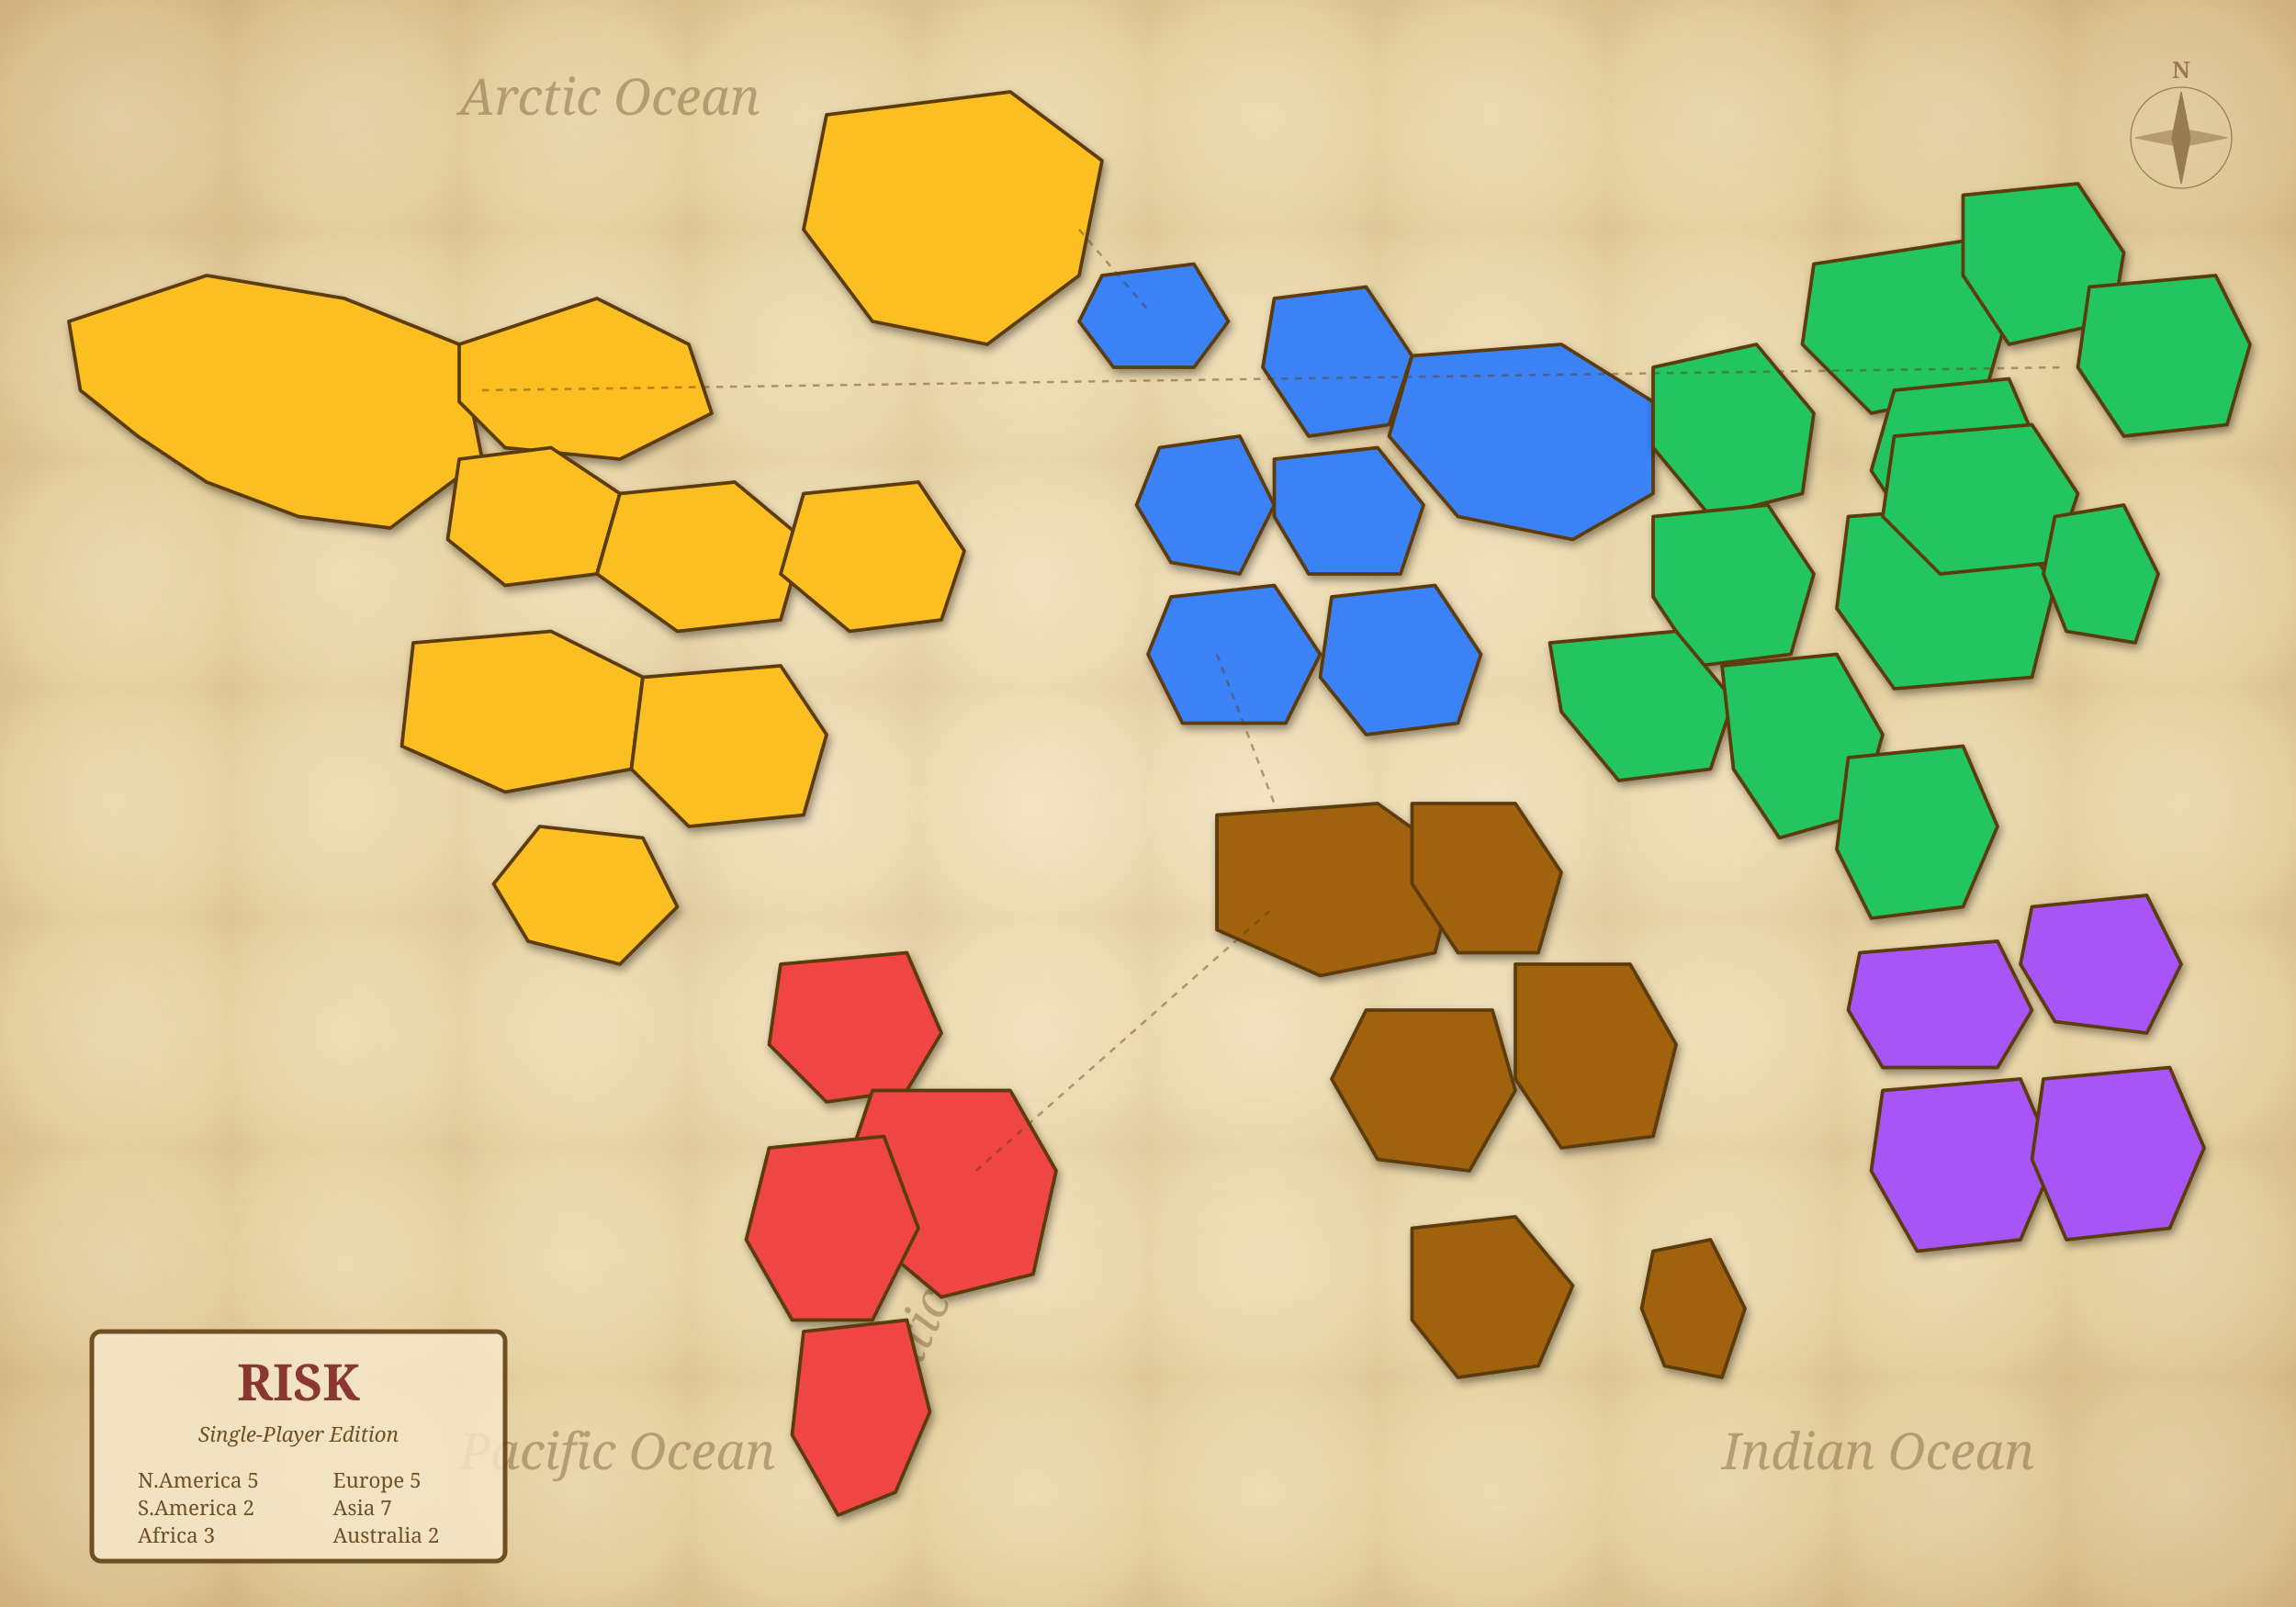
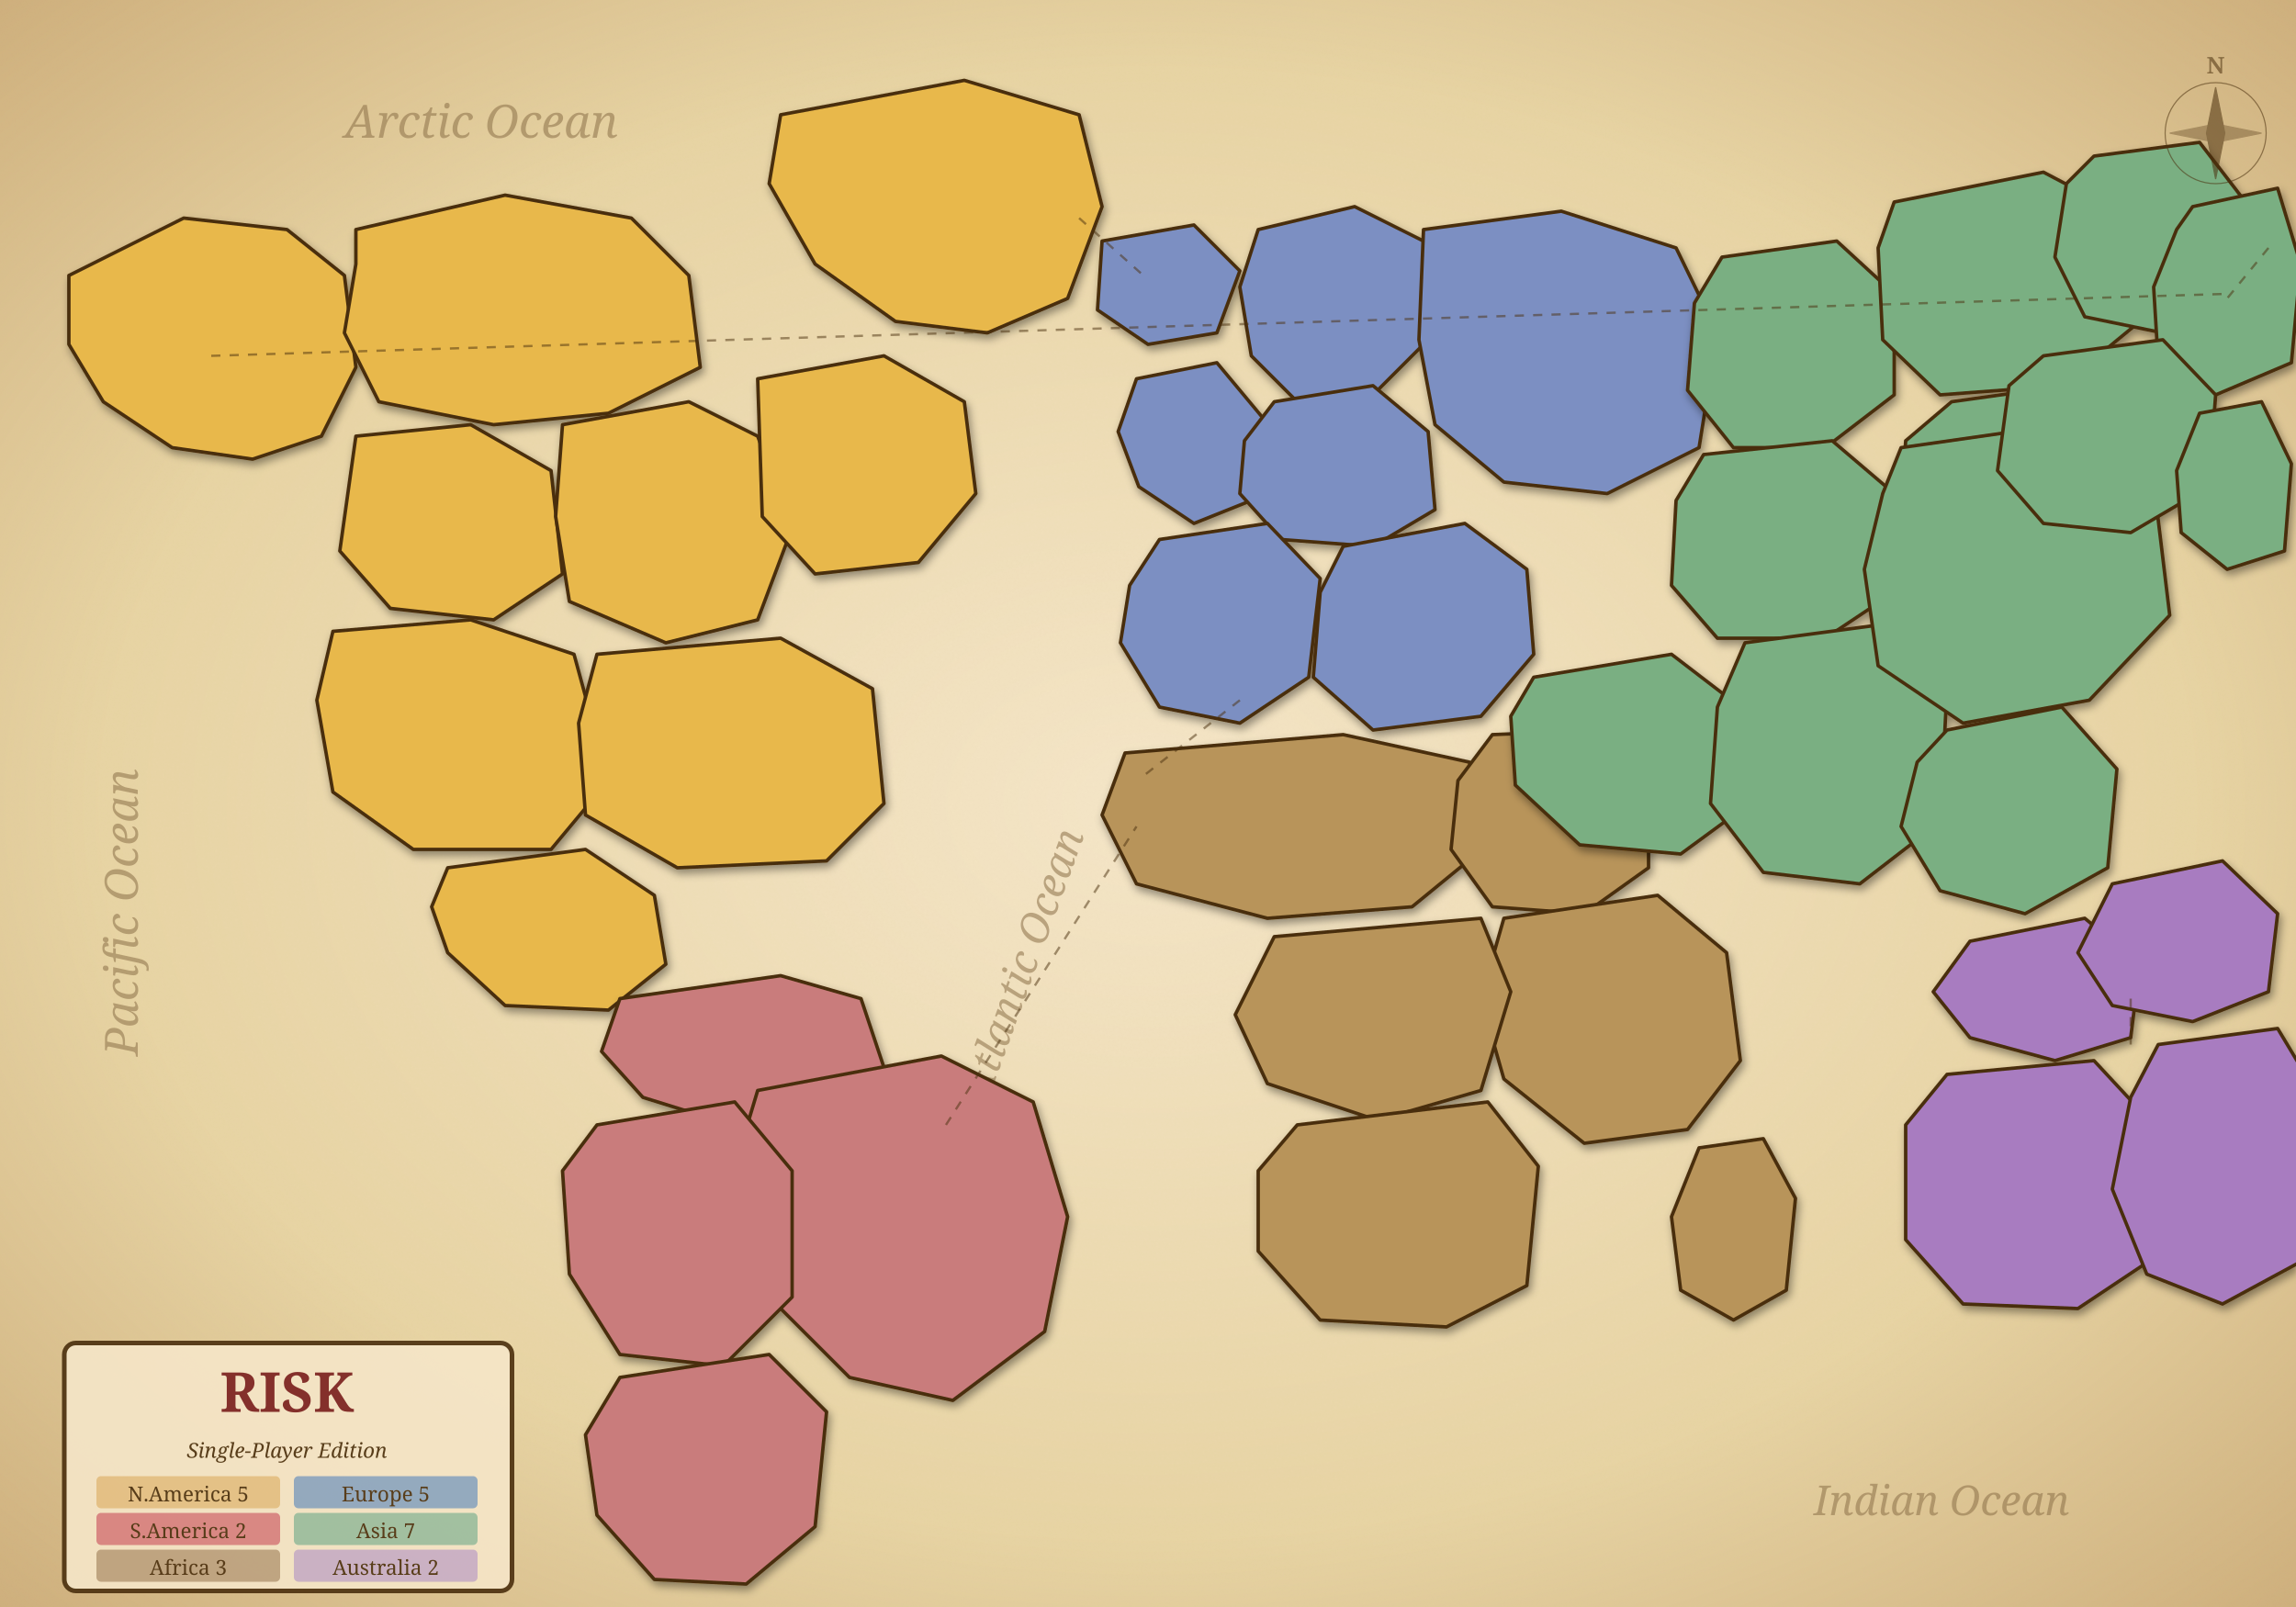
<svg xmlns="http://www.w3.org/2000/svg" viewBox="0 0 1000 700" preserveAspectRatio="xMidYMid meet" id="risk-map">
  <defs>
    <radialGradient id="parchment" cx="50%" cy="50%" r="75%">
      <stop offset="0%" stop-color="#f5e6c8" />
      <stop offset="60%" stop-color="#e8d4a4" />
      <stop offset="100%" stop-color="#c9a875" />
    </radialGradient>
    <filter id="grain">
      <feTurbulence type="fractalNoise" baseFrequency="0.9" numOctaves="2" seed="3" />
      <feColorMatrix values="0 0 0 0 0.4  0 0 0 0 0.3  0 0 0 0 0.2  0 0 0 0.08 0" />
      <feComposite in2="SourceGraphic" operator="in" />
    </filter>
-     <pattern id="oceanTexture" patternUnits="userSpaceOnUse" width="100" height="100">
-       <rect width="100" height="100" fill="url(#parchment)" />
-     </pattern>
    <filter id="territoryShadow" x="-20%" y="-20%" width="140%" height="140%">
      <feGaussianBlur in="SourceAlpha" stdDeviation="2" />
      <feOffset dx="1" dy="2" result="offsetblur" />
      <feComponentTransfer>
        <feFuncA type="linear" slope="0.4" />
      </feComponentTransfer>
      <feMerge>
        <feMergeNode />
        <feMergeNode in="SourceGraphic" />
      </feMerge>
    </filter>
  </defs>
  <rect width="1000" height="700" fill="url(#parchment)" />
-   <rect width="1000" height="700" fill="url(#oceanTexture)" opacity="0.4" />
  <rect width="1000" height="700" filter="url(#grain)" opacity="0.3" />
-   <text x="200" y="640" font-family="Georgia, serif" font-size="22" font-style="italic" fill="#8b6f47" opacity="0.55">Pacific Ocean</text>
-   <text x="380" y="640" font-family="Georgia, serif" font-size="22" font-style="italic" fill="#8b6f47" opacity="0.55" transform="rotate(-65 380 640)">Atlantic Ocean</text>
-   <text x="750" y="640" font-family="Georgia, serif" font-size="22" font-style="italic" fill="#8b6f47" opacity="0.55">Indian Ocean</text>
-   <text x="200" y="50" font-family="Georgia, serif" font-size="22" font-style="italic" fill="#8b6f47" opacity="0.55">Arctic Ocean</text>
-   <g id="northAmerica" data-continent="northAmerica" fill="#fbbf24" stroke="#5b3a0f" stroke-width="1.5" stroke-linejoin="round" filter="url(#territoryShadow)">
-     <path id="t-alaska" data-territory="alaska" d="M 30,140 L 90,120 L 150,130 L 200,150 L 210,200 L 170,230 L 130,225 L 90,210 L 60,190 L 35,170 Z" />
-     <path id="t-northwest" data-territory="northwest" d="M 200,150 L 260,130 L 300,150 L 310,180 L 270,200 L 220,195 L 200,175 Z" />
-     <path id="t-greenland" data-territory="greenland" d="M 360,50 L 440,40 L 480,70 L 470,120 L 430,150 L 380,140 L 350,100 Z" />
-     <path id="t-alberta" data-territory="alberta" d="M 200,200 L 240,195 L 270,215 L 260,250 L 220,255 L 195,235 Z" />
-     <path id="t-ontario" data-territory="ontario" d="M 270,215 L 320,210 L 350,235 L 340,270 L 295,275 L 260,250 Z" />
-     <path id="t-quebec" data-territory="quebec" d="M 350,215 L 400,210 L 420,240 L 410,270 L 370,275 L 340,250 Z" />
-     <path id="t-western_us" data-territory="western_us" d="M 180,280 L 240,275 L 280,295 L 275,335 L 220,345 L 175,325 Z" />
-     <path id="t-eastern_us" data-territory="eastern_us" d="M 280,295 L 340,290 L 360,320 L 350,355 L 300,360 L 275,335 Z" />
-     <path id="t-central_america" data-territory="central_america" d="M 235,360 L 280,365 L 295,395 L 270,420 L 230,410 L 215,385 Z" />
+   <text x="60" y="460" font-family="Georgia, serif" font-size="20" font-style="italic" fill="#8b6f47" opacity="0.55" transform="rotate(-90 60 460)">Pacific Ocean</text>
+   <text x="430" y="480" font-family="Georgia, serif" font-size="18" font-style="italic" fill="#8b6f47" opacity="0.55" transform="rotate(-70 430 480)">Atlantic Ocean</text>
+   <text x="790" y="660" font-family="Georgia, serif" font-size="18" font-style="italic" fill="#8b6f47" opacity="0.55">Indian Ocean</text>
+   <text x="150" y="60" font-family="Georgia, serif" font-size="20" font-style="italic" fill="#8b6f47" opacity="0.55">Arctic Ocean</text>
+   <g id="northAmerica" data-continent="northAmerica" fill="#e8b84b" stroke="#4a2f0d" stroke-width="1.5" stroke-linejoin="round" filter="url(#territoryShadow)">
+     <path id="t-alaska" data-territory="alaska" d="M 30,120 L 80,95 L 125,100 L 150,120 L 155,160 L 140,190 L 110,200 L 75,195 L 45,175 L 30,150 Z" />
+     <path id="t-northwest" data-territory="northwest" d="M 155,100 L 220,85 L 275,95 L 300,120 L 305,160 L 265,180 L 215,185 L 165,175 L 150,145 L 155,115 Z" />
+     <path id="t-greenland" data-territory="greenland" d="M 340,50 L 420,35 L 470,50 L 480,90 L 465,130 L 430,145 L 390,140 L 355,115 L 335,80 Z" />
+     <path id="t-alberta" data-territory="alberta" d="M 155,190 L 205,185 L 240,205 L 245,250 L 215,270 L 170,265 L 148,240 Z" />
+     <path id="t-ontario" data-territory="ontario" d="M 245,185 L 300,175 L 330,190 L 345,230 L 330,270 L 290,280 L 248,262 L 242,225 Z" />
+     <path id="t-quebec" data-territory="quebec" d="M 330,165 L 385,155 L 420,175 L 425,215 L 400,245 L 355,250 L 332,225 Z" />
+     <path id="t-western_us" data-territory="western_us" d="M 145,275 L 205,270 L 250,285 L 265,340 L 240,370 L 180,370 L 145,345 L 138,305 Z" />
+     <path id="t-eastern_us" data-territory="eastern_us" d="M 260,285 L 340,278 L 380,300 L 385,350 L 360,375 L 295,378 L 255,355 L 252,315 Z" />
+     <path id="t-central_america" data-territory="central_america" d="M 195,378 L 255,370 L 285,390 L 290,420 L 265,440 L 220,438 L 195,415 L 188,395 Z" />
  </g>
-   <g id="southAmerica" data-continent="southAmerica" fill="#ef4444" stroke="#5b3a0f" stroke-width="1.5" stroke-linejoin="round" filter="url(#territoryShadow)">
-     <path id="t-venezuela" data-territory="venezuela" d="M 340,420 L 395,415 L 410,450 L 395,475 L 360,480 L 335,455 Z" />
-     <path id="t-brazil" data-territory="brazil" d="M 380,475 L 440,475 L 460,510 L 450,555 L 410,565 L 380,540 L 370,505 Z" />
-     <path id="t-peru" data-territory="peru" d="M 335,500 L 385,495 L 400,535 L 380,575 L 345,575 L 325,540 Z" />
-     <path id="t-argentina" data-territory="argentina" d="M 350,580 L 395,575 L 405,615 L 390,650 L 365,660 L 345,625 Z" />
+   <g id="southAmerica" data-continent="southAmerica" fill="#c97c7c" stroke="#4a2f0d" stroke-width="1.5" stroke-linejoin="round" filter="url(#territoryShadow)">
+     <path id="t-venezuela" data-territory="venezuela" d="M 270,435 L 340,425 L 375,435 L 385,465 L 365,488 L 325,492 L 280,478 L 262,458 Z" />
+     <path id="t-brazil" data-territory="brazil" d="M 330,475 L 410,460 L 450,480 L 465,530 L 455,580 L 415,610 L 370,600 L 335,565 L 318,515 Z" />
+     <path id="t-peru" data-territory="peru" d="M 260,490 L 320,480 L 345,510 L 345,565 L 315,595 L 270,590 L 248,555 L 245,510 Z" />
+     <path id="t-argentina" data-territory="argentina" d="M 270,600 L 335,590 L 360,615 L 355,665 L 325,690 L 285,688 L 260,660 L 255,625 Z" />
  </g>
-   <g id="europe" data-continent="europe" fill="#3b82f6" stroke="#5b3a0f" stroke-width="1.5" stroke-linejoin="round" filter="url(#territoryShadow)">
-     <path id="t-iceland" data-territory="iceland" d="M 480,120 L 520,115 L 535,140 L 520,160 L 485,160 L 470,140 Z" />
-     <path id="t-scandinavia" data-territory="scandinavia" d="M 555,130 L 595,125 L 615,155 L 605,185 L 570,190 L 550,160 Z" />
-     <path id="t-ukraine" data-territory="ukraine" d="M 615,155 L 680,150 L 720,175 L 720,215 L 685,235 L 635,225 L 605,190 Z" />
-     <path id="t-great_britain" data-territory="great_britain" d="M 505,195 L 540,190 L 555,220 L 540,250 L 510,245 L 495,220 Z" />
-     <path id="t-northern_europe" data-territory="northern_europe" d="M 555,200 L 600,195 L 620,220 L 610,250 L 570,250 L 555,225 Z" />
-     <path id="t-western_europe" data-territory="western_europe" d="M 510,260 L 555,255 L 575,285 L 560,315 L 515,315 L 500,285 Z" />
-     <path id="t-southern_europe" data-territory="southern_europe" d="M 580,260 L 625,255 L 645,285 L 635,315 L 595,320 L 575,295 Z" />
+   <g id="europe" data-continent="europe" fill="#7b8fc2" stroke="#4a2f0d" stroke-width="1.5" stroke-linejoin="round" filter="url(#territoryShadow)">
+     <path id="t-iceland" data-territory="iceland" d="M 480,105 L 520,98 L 540,118 L 530,145 L 500,150 L 478,135 Z" />
+     <path id="t-scandinavia" data-territory="scandinavia" d="M 548,100 L 590,90 L 620,105 L 625,145 L 600,170 L 565,175 L 545,155 L 540,125 Z" />
+     <path id="t-ukraine" data-territory="ukraine" d="M 620,100 L 680,92 L 730,108 L 748,145 L 740,195 L 700,215 L 655,210 L 625,185 L 618,148 Z" />
+     <path id="t-great_britain" data-territory="great_britain" d="M 495,165 L 530,158 L 550,182 L 545,218 L 520,228 L 496,212 L 487,188 Z" />
+     <path id="t-northern_europe" data-territory="northern_europe" d="M 555,175 L 598,168 L 622,188 L 625,222 L 598,238 L 558,235 L 540,215 L 542,192 Z" />
+     <path id="t-western_europe" data-territory="western_europe" d="M 505,235 L 552,228 L 575,252 L 570,295 L 540,315 L 505,308 L 488,280 L 492,255 Z" />
+     <path id="t-southern_europe" data-territory="southern_europe" d="M 585,238 L 638,228 L 665,248 L 668,285 L 645,312 L 598,318 L 572,295 L 575,258 Z" />
  </g>
-   <g id="africa" data-continent="africa" fill="#a16207" stroke="#5b3a0f" stroke-width="1.5" stroke-linejoin="round" filter="url(#territoryShadow)">
-     <path id="t-north_africa" data-territory="north_africa" d="M 530,355 L 600,350 L 635,375 L 625,415 L 575,425 L 530,405 Z" />
-     <path id="t-egypt" data-territory="egypt" d="M 615,350 L 660,350 L 680,380 L 670,415 L 635,415 L 615,385 Z" />
-     <path id="t-east_africa" data-territory="east_africa" d="M 660,420 L 710,420 L 730,455 L 720,495 L 680,500 L 660,470 Z" />
-     <path id="t-congo" data-territory="congo" d="M 595,440 L 650,440 L 660,475 L 640,510 L 600,505 L 580,470 Z" />
-     <path id="t-south_africa" data-territory="south_africa" d="M 615,535 L 660,530 L 685,560 L 670,595 L 635,600 L 615,575 Z" />
-     <path id="t-madagascar" data-territory="madagascar" d="M 720,545 L 745,540 L 760,570 L 750,600 L 725,595 L 715,570 Z" />
+   <g id="africa" data-continent="africa" fill="#b8945a" stroke="#4a2f0d" stroke-width="1.5" stroke-linejoin="round" filter="url(#territoryShadow)">
+     <path id="t-north_africa" data-territory="north_africa" d="M 490,328 L 585,320 L 640,332 L 648,368 L 615,395 L 552,400 L 495,385 L 480,355 Z" />
+     <path id="t-egypt" data-territory="egypt" d="M 650,320 L 698,318 L 718,342 L 718,378 L 690,398 L 650,395 L 632,370 L 635,340 Z" />
+     <path id="t-east_africa" data-territory="east_africa" d="M 655,400 L 722,390 L 752,415 L 758,462 L 735,492 L 690,498 L 655,470 L 645,435 Z" />
+     <path id="t-congo" data-territory="congo" d="M 555,408 L 645,400 L 658,432 L 645,475 L 600,488 L 552,472 L 538,442 Z" />
+     <path id="t-south_africa" data-territory="south_africa" d="M 565,490 L 648,480 L 670,508 L 665,560 L 630,578 L 575,575 L 548,545 L 548,510 Z" />
+     <path id="t-madagascar" data-territory="madagascar" d="M 740,500 L 768,496 L 782,522 L 778,562 L 755,575 L 732,562 L 728,530 Z" />
  </g>
-   <g id="asia" data-continent="asia" fill="#22c55e" stroke="#5b3a0f" stroke-width="1.5" stroke-linejoin="round" filter="url(#territoryShadow)">
-     <path id="t-ural" data-territory="ural" d="M 720,160 L 765,150 L 790,180 L 785,215 L 745,225 L 720,195 Z" />
-     <path id="t-siberia" data-territory="siberia" d="M 790,115 L 855,105 L 875,135 L 865,170 L 815,180 L 785,150 Z" />
-     <path id="t-yakutsk" data-territory="yakutsk" d="M 855,85 L 905,80 L 925,110 L 920,140 L 875,150 L 855,120 Z" />
-     <path id="t-kamchatka" data-territory="kamchatka" d="M 910,125 L 965,120 L 980,150 L 970,185 L 925,190 L 905,160 Z" />
-     <path id="t-irkutsk" data-territory="irkutsk" d="M 825,170 L 875,165 L 890,200 L 875,230 L 835,235 L 815,205 Z" />
-     <path id="t-afghanistan" data-territory="afghanistan" d="M 720,225 L 770,220 L 790,250 L 780,285 L 740,290 L 720,260 Z" />
-     <path id="t-middle_east" data-territory="middle_east" d="M 675,280 L 730,275 L 755,305 L 745,335 L 705,340 L 680,310 Z" />
-     <path id="t-india" data-territory="india" d="M 750,290 L 800,285 L 820,320 L 810,355 L 775,365 L 755,335 Z" />
-     <path id="t-siam" data-territory="siam" d="M 805,330 L 855,325 L 870,360 L 855,395 L 815,400 L 800,370 Z" />
-     <path id="t-china" data-territory="china" d="M 805,225 L 870,220 L 895,255 L 885,295 L 825,300 L 800,265 Z" />
-     <path id="t-mongolia" data-territory="mongolia" d="M 825,190 L 885,185 L 905,215 L 895,245 L 845,250 L 820,225 Z" />
-     <path id="t-japan" data-territory="japan" d="M 895,225 L 925,220 L 940,250 L 930,280 L 900,275 L 890,250 Z" />
+   <g id="asia" data-continent="asia" fill="#7aaf82" stroke="#4a2f0d" stroke-width="1.5" stroke-linejoin="round" filter="url(#territoryShadow)">
+     <path id="t-ural" data-territory="ural" d="M 750,112 L 800,105 L 825,128 L 825,172 L 795,195 L 755,195 L 735,170 L 738,132 Z" />
+     <path id="t-siberia" data-territory="siberia" d="M 825,88 L 890,75 L 928,95 L 932,140 L 898,168 L 845,172 L 820,148 L 818,108 Z" />
+     <path id="t-yakutsk" data-territory="yakutsk" d="M 912,68 L 958,62 L 978,88 L 972,128 L 942,145 L 908,138 L 895,112 L 900,80 Z" />
+     <path id="t-kamchatka" data-territory="kamchatka" d="M 955,90 L 992,82 L 1002,115 L 998,158 L 965,172 L 940,158 L 938,125 L 948,100 Z" />
+     <path id="t-irkutsk" data-territory="irkutsk" d="M 850,175 L 900,168 L 928,192 L 928,232 L 895,248 L 850,245 L 828,222 L 830,192 Z" />
+     <path id="t-afghanistan" data-territory="afghanistan" d="M 742,198 L 798,192 L 825,215 L 825,258 L 795,278 L 748,278 L 728,255 L 730,218 Z" />
+     <path id="t-middle_east" data-territory="middle_east" d="M 668,295 L 728,285 L 758,308 L 762,350 L 732,372 L 688,368 L 660,342 L 658,312 Z" />
+     <path id="t-india" data-territory="india" d="M 760,280 L 820,272 L 848,300 L 845,358 L 810,385 L 768,380 L 745,350 L 748,308 Z" />
+     <path id="t-siam" data-territory="siam" d="M 848,318 L 898,308 L 922,335 L 918,378 L 882,398 L 845,388 L 828,360 L 835,332 Z" />
+     <path id="t-china" data-territory="china" d="M 828,195 L 898,185 L 938,210 L 945,268 L 910,305 L 855,315 L 818,290 L 812,248 L 820,215 Z" />
+     <path id="t-mongolia" data-territory="mongolia" d="M 890,155 L 942,148 L 965,172 L 962,212 L 928,232 L 890,228 L 870,205 L 875,168 Z" />
+     <path id="t-japan" data-territory="japan" d="M 958,180 L 985,175 L 998,202 L 995,240 L 970,248 L 950,232 L 948,205 Z" />
  </g>
-   <g id="australia" data-continent="australia" fill="#a855f7" stroke="#5b3a0f" stroke-width="1.5" stroke-linejoin="round" filter="url(#territoryShadow)">
-     <path id="t-indonesia" data-territory="indonesia" d="M 810,415 L 870,410 L 885,440 L 870,465 L 820,465 L 805,440 Z" />
-     <path id="t-new_guinea" data-territory="new_guinea" d="M 885,395 L 935,390 L 950,420 L 935,450 L 895,445 L 880,420 Z" />
-     <path id="t-western_australia" data-territory="western_australia" d="M 820,475 L 880,470 L 895,505 L 880,540 L 835,545 L 815,510 Z" />
-     <path id="t-eastern_australia" data-territory="eastern_australia" d="M 890,470 L 945,465 L 960,500 L 945,535 L 900,540 L 885,505 Z" />
+   <g id="australia" data-continent="australia" fill="#a87bc0" stroke="#4a2f0d" stroke-width="1.5" stroke-linejoin="round" filter="url(#territoryShadow)">
+     <path id="t-indonesia" data-territory="indonesia" d="M 858,410 L 908,400 L 932,420 L 928,452 L 895,462 L 858,452 L 842,432 Z" />
+     <path id="t-new_guinea" data-territory="new_guinea" d="M 920,385 L 968,375 L 992,398 L 988,432 L 955,445 L 920,438 L 905,415 Z" />
+     <path id="t-western_australia" data-territory="western_australia" d="M 848,468 L 912,462 L 938,490 L 938,548 L 905,570 L 855,568 L 830,540 L 830,490 Z" />
+     <path id="t-eastern_australia" data-territory="eastern_australia" d="M 940,455 L 992,448 L 1010,478 L 1005,548 L 968,568 L 935,555 L 920,518 L 928,478 Z" />
  </g>
-   <g id="connectors" stroke="#5b3a0f" stroke-width="1" stroke-dasharray="3,3" fill="none" opacity="0.45">
-     <line x1="210" y1="170" x2="900" y2="160" />
-     <line x1="470" y1="100" x2="500" y2="135" />
-     <line x1="425" y1="510" x2="555" y2="395" />
-     <line x1="530" y1="285" x2="555" y2="350" />
+   <g id="connectors" stroke="#4a2f0d" stroke-width="1" stroke-dasharray="4,4" fill="none" opacity="0.5">
+     <line x1="92" y1="155" x2="970" y2="128" />
+     <line x1="470" y1="95" x2="498" y2="120" />
+     <line x1="412" y1="490" x2="495" y2="360" />
+     <line x1="540" y1="305" x2="498" y2="338" />
+     <line x1="928" y1="435" x2="928" y2="458" />
+     <line x1="988" y1="108" x2="970" y2="130" />
  </g>
-   <g transform="translate(950,60)" opacity="0.55" fill="#5b3a0f" stroke="#5b3a0f" stroke-width="0.5">
+   <g transform="translate(965,58)" opacity="0.55" fill="#4a2f0d" stroke="#4a2f0d" stroke-width="0.5">
    <circle r="22" fill="none" />
-     <polygon points="0,-20 4,0 0,20 -4,0" fill="#5b3a0f" />
-     <polygon points="-20,0 0,4 20,0 0,-4" fill="#5b3a0f" opacity="0.6" />
-     <text y="-26" text-anchor="middle" font-family="Georgia, serif" font-size="10" font-weight="bold" fill="#5b3a0f" stroke="none">N</text>
+     <polygon points="0,-20 4,0 0,20 -4,0" fill="#4a2f0d" />
+     <polygon points="-20,0 0,4 20,0 0,-4" fill="#4a2f0d" opacity="0.6" />
+     <text y="-26" text-anchor="middle" font-family="Georgia, serif" font-size="10" font-weight="bold" fill="#4a2f0d" stroke="none">N</text>
  </g>
-   <g transform="translate(40, 580)" opacity="0.85">
-     <rect width="180" height="100" fill="#f5e6c8" stroke="#5b3a0f" stroke-width="2" rx="4" />
-     <text x="90" y="30" text-anchor="middle" font-family="Cinzel, Georgia, serif" font-size="22" font-weight="bold" fill="#7a1f1f">RISK</text>
-     <text x="90" y="48" text-anchor="middle" font-family="Georgia, serif" font-size="9" font-style="italic" fill="#5b3a0f">Single-Player Edition</text>
-     <text x="20" y="68" font-family="Georgia, serif" font-size="9" fill="#5b3a0f">N.America 5</text>
-     <text x="20" y="80" font-family="Georgia, serif" font-size="9" fill="#5b3a0f">S.America 2</text>
-     <text x="20" y="92" font-family="Georgia, serif" font-size="9" fill="#5b3a0f">Africa 3</text>
-     <text x="105" y="68" font-family="Georgia, serif" font-size="9" fill="#5b3a0f">Europe 5</text>
-     <text x="105" y="80" font-family="Georgia, serif" font-size="9" fill="#5b3a0f">Asia 7</text>
-     <text x="105" y="92" font-family="Georgia, serif" font-size="9" fill="#5b3a0f">Australia 2</text>
+   <g transform="translate(28, 585)" opacity="0.9">
+     <rect width="195" height="108" fill="#f5e6c8" stroke="#4a2f0d" stroke-width="2" rx="5" />
+     <text x="97" y="30" text-anchor="middle" font-family="Cinzel, Georgia, serif" font-size="24" font-weight="bold" fill="#7a1f1f">RISK</text>
+     <text x="97" y="50" text-anchor="middle" font-family="Georgia, serif" font-size="9" font-style="italic" fill="#4a2f0d">Single-Player Edition</text>
+     <rect x="14" y="58" width="80" height="14" fill="#e5c185" rx="2" />
+     <text x="54" y="69" text-anchor="middle" font-family="Georgia, serif" font-size="9" fill="#4a2f0d">N.America 5</text>
+     <rect x="14" y="74" width="80" height="14" fill="#d98282" rx="2" />
+     <text x="54" y="85" text-anchor="middle" font-family="Georgia, serif" font-size="9" fill="#4a2f0d">S.America 2</text>
+     <rect x="14" y="90" width="80" height="14" fill="#bda280" rx="2" />
+     <text x="54" y="101" text-anchor="middle" font-family="Georgia, serif" font-size="9" fill="#4a2f0d">Africa 3</text>
+     <rect x="100" y="58" width="80" height="14" fill="#8ca6c2" rx="2" />
+     <text x="140" y="69" text-anchor="middle" font-family="Georgia, serif" font-size="9" fill="#4a2f0d">Europe 5</text>
+     <rect x="100" y="74" width="80" height="14" fill="#9bbfa1" rx="2" />
+     <text x="140" y="85" text-anchor="middle" font-family="Georgia, serif" font-size="9" fill="#4a2f0d">Asia 7</text>
+     <rect x="100" y="90" width="80" height="14" fill="#c9afc9" rx="2" />
+     <text x="140" y="101" text-anchor="middle" font-family="Georgia, serif" font-size="9" fill="#4a2f0d">Australia 2</text>
  </g>
</svg>
